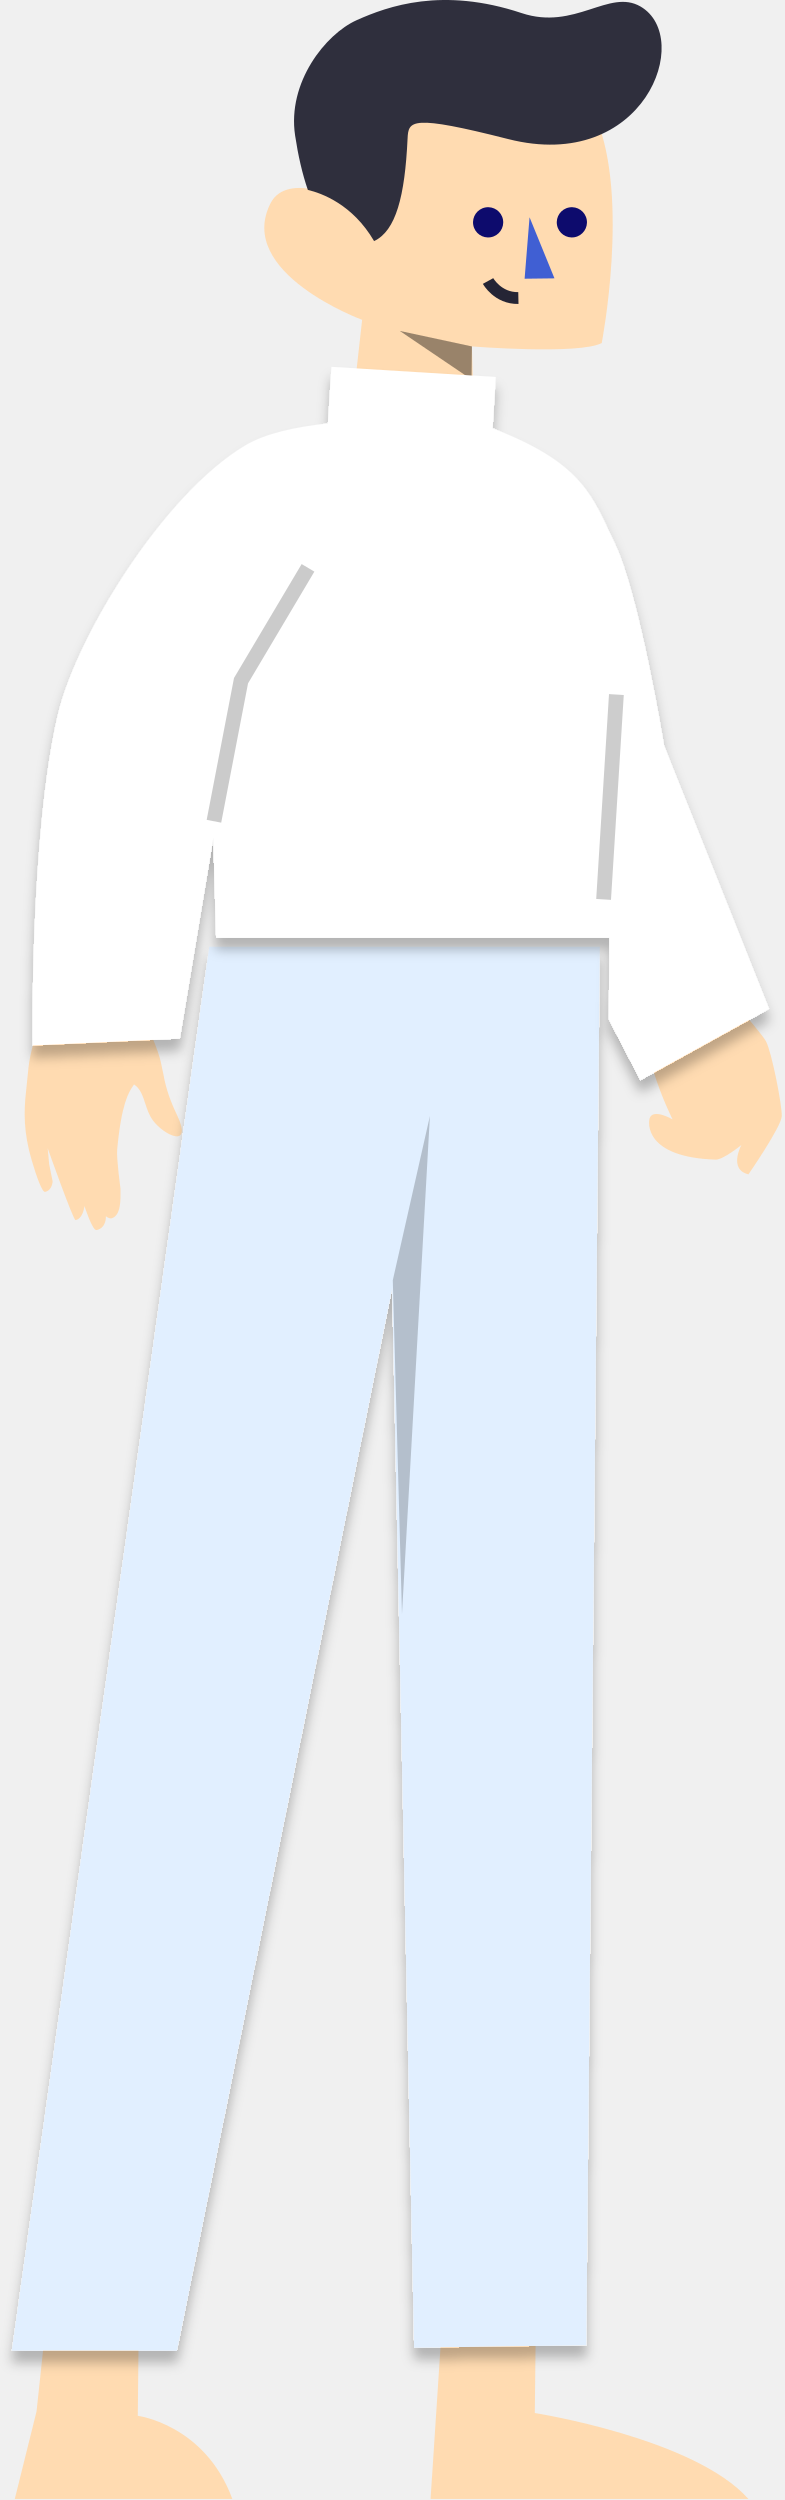
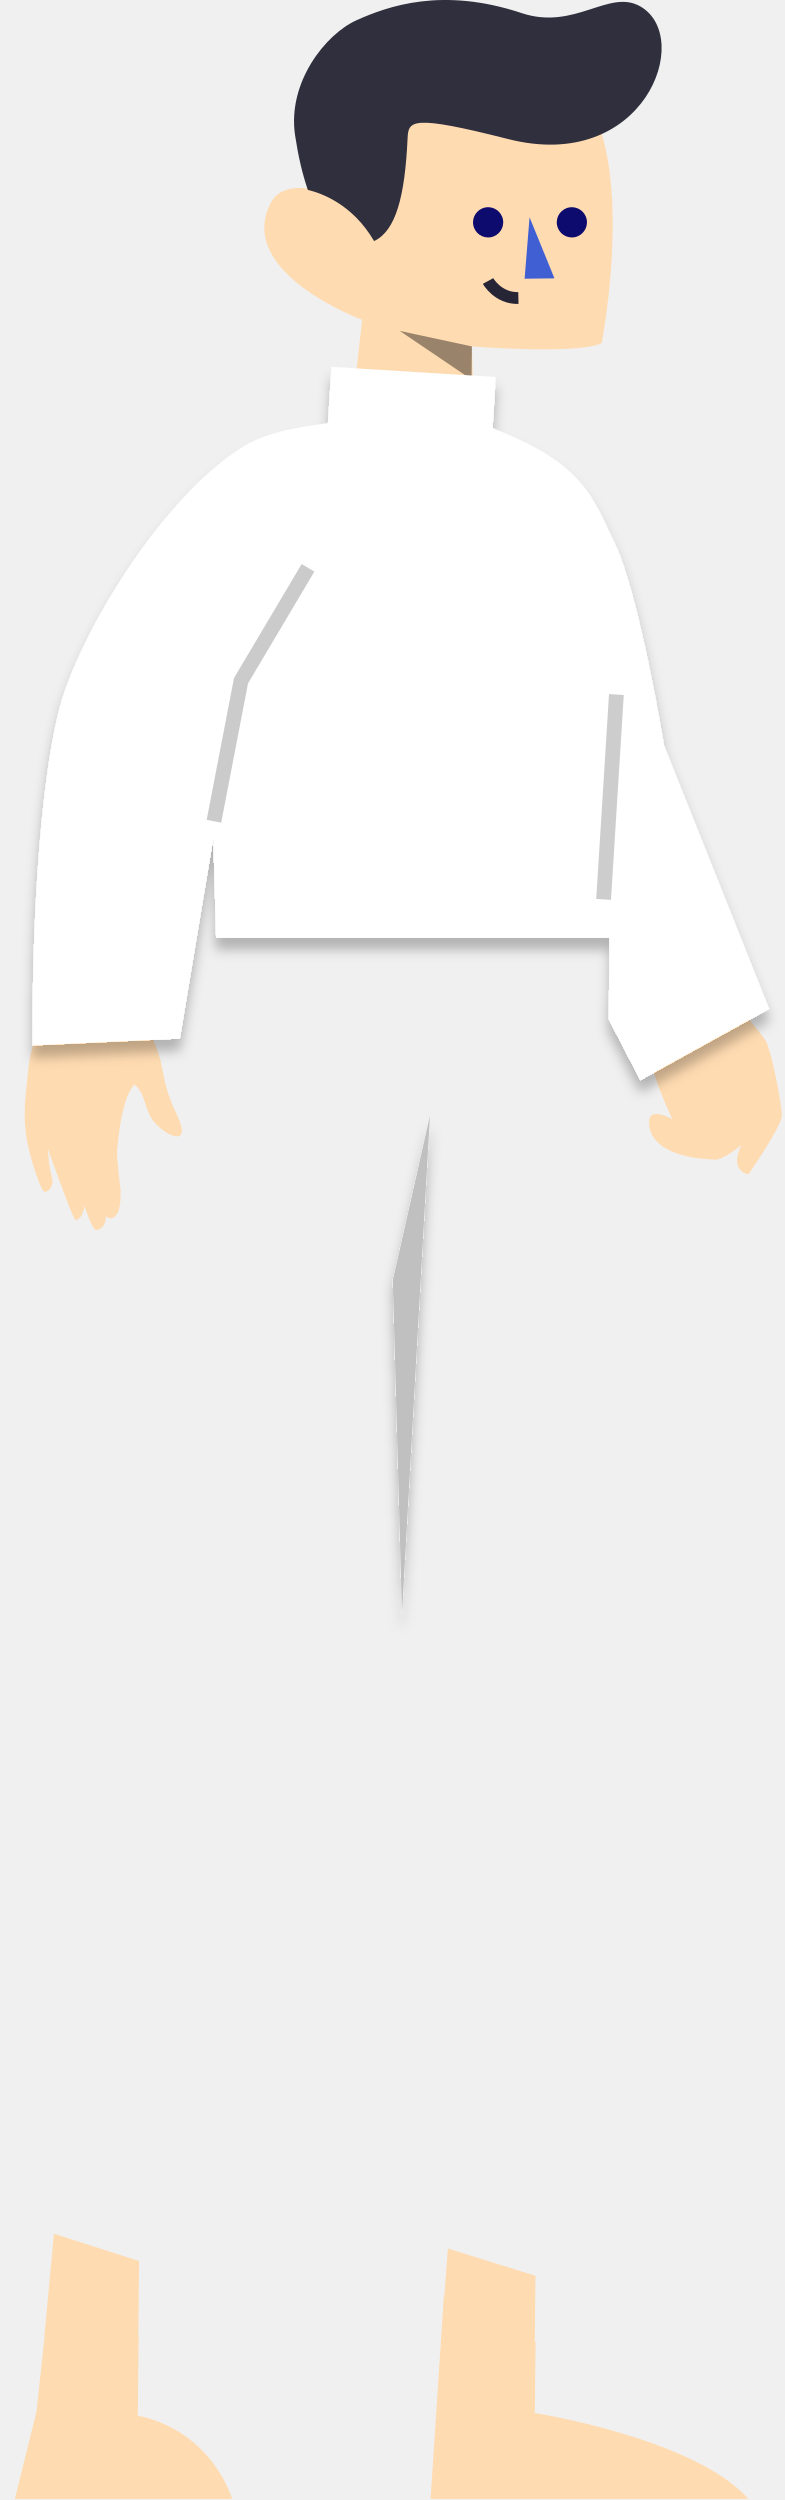
<svg xmlns="http://www.w3.org/2000/svg" width="265" height="845" viewBox="0 0 265 845" fill="none">
  <g id="Man 1">
    <g id="Man / Body">
      <path id="Skin" fill-rule="evenodd" clip-rule="evenodd" d="M159.504 117.092L160.365 146.906L118.036 147.264L122.398 108.109C122.398 108.109 79.444 92.238 91.457 68.668C97 57.791 118.207 66.404 120.777 74L125.053 30.129L201.335 39.072L201.563 40.124C212.835 67.149 203.384 115.951 203.384 115.951C195.651 119.977 159.504 117.092 159.504 117.092ZM235.501 324.415C235.501 324.415 222.031 326.052 219.468 331.88C212.134 348.551 227.33 378.355 227.33 378.355C227.33 378.355 220.892 374.557 219.611 377.879C219.039 379.356 217.747 391.163 241.868 391.959C244.43 392.043 250.591 387.007 250.591 387.007C250.591 387.007 246.099 395.298 252.977 396.927C252.977 396.927 264.062 380.872 264.232 377.299C264.401 373.726 260.843 355.641 258.919 351.989C256.996 348.336 235.501 324.415 235.501 324.415ZM18.238 755L47 764.234L46.755 789.567L46.854 789.572L46.574 816.54C46.574 816.54 69.287 819.502 78.532 844.641H5L12.354 815.049L15.077 789.524L15 789.52L18.238 755ZM151.387 760L181 769.216L180.751 791.448L181.041 791.594L180.761 815.605C180.761 815.605 234.686 824.084 252.965 844.64H145.532L149.014 791.524L149 791.523L149.105 790.139L150.032 776L150.17 776.07L151.387 760ZM44.404 336.688L48.777 344.989C48.777 344.989 51.008 348.813 53.344 355.485C54.208 357.952 54.619 360.065 55.05 362.278C55.785 366.051 56.577 370.115 59.761 376.723C65.496 388.621 55.238 383.715 51.559 378.521C50.351 376.815 49.709 374.856 49.093 372.976C48.246 370.39 47.448 367.955 45.293 366.533C45.186 366.704 45.067 366.882 44.937 367.075L44.936 367.076C43.564 369.121 41.059 372.851 39.606 388.535C39.321 391.613 40.716 401.6 40.716 401.6C40.719 401.822 40.723 402.061 40.727 402.315C40.783 405.488 40.879 410.903 37.724 411.786C36.88 412.022 35.781 411.089 35.781 411.089C35.781 411.089 36.111 414.994 32.63 415.772C31.26 416.077 28.543 407.646 28.543 407.646C28.543 407.646 28.128 411.927 25.528 412.403C24.793 412.538 16.115 388.11 16.115 388.11L16.637 393.627L17.789 399.278C17.789 399.278 17.696 402.32 15.253 402.858C14.283 403.072 12.421 397.997 10.676 392.03C7.962 382.743 8.017 375.764 8.815 368.824C9.009 367.138 9.147 365.678 9.273 364.337C9.776 359.003 10.101 355.553 13.084 347.334C14.625 343.091 17.981 336.679 19.76 333.945L44.404 336.688Z" fill="#FFDBB1" />
      <g id="Hair and Face">
        <path id="Mouth" d="M164.966 94.977C164.966 94.977 168.207 100.879 175.212 100.739" stroke="#252535" stroke-width="4" />
        <path id="neck shadow" opacity="0.399" fill-rule="evenodd" clip-rule="evenodd" d="M159.504 117.092L135.129 111.854L159.387 128.277L159.504 117.092Z" fill="black" />
        <path id="nose" fill-rule="evenodd" clip-rule="evenodd" d="M178.989 73.443L187.411 94.081L177.317 94.21L178.989 73.443Z" fill="#405FD3" />
        <path id="left eye" fill-rule="evenodd" clip-rule="evenodd" d="M170.006 74.237C170.508 77.016 168.666 79.677 165.894 80.179C163.121 80.682 160.466 78.836 159.965 76.058C159.463 73.278 161.304 70.618 164.077 70.115C166.851 69.613 169.504 71.458 170.006 74.237Z" fill="#0D0B6D" />
        <path id="right eye" fill-rule="evenodd" clip-rule="evenodd" d="M198.311 74.237C198.813 77.016 196.971 79.677 194.198 80.179C191.425 80.682 188.77 78.836 188.269 76.058C187.767 73.278 189.608 70.618 192.382 70.115C195.155 69.613 197.809 71.458 198.311 74.237Z" fill="#0D0B6D" />
        <path id="Hair" d="M126.441 81.488C119.208 69.082 108.744 65.299 104.047 64.189C102.174 58.762 100.746 52.469 99.742 45.775C97.052 27.861 110.048 11.516 120.545 6.823C131.171 2.073 149.493 -4.509 176.312 4.426C194.342 10.437 205.867 -3.954 216.477 2.192C234.607 12.697 217.743 58.69 171.772 47.006C138.888 38.648 138.043 40.745 137.761 46.82C136.849 66.458 133.794 78.01 126.441 81.488Z" fill="#2F2F3D" />
      </g>
    </g>
    <g id="Man / Bottom" filter="url(#filter0_d)">
-       <path id="Pants" d="M132.561 435.404L59.794 794.5H4L70.736 320H202.73L198.137 792.666L181.014 792.912L148.415 793.395H148.296L139.982 793.514L132.561 435.404Z" fill="#E1EFFF" />
+       <path id="Pants" d="M132.561 435.404L59.794 794.5H4L70.736 320H202.73L198.137 792.666L181.014 792.912L148.415 793.395H148.296L139.982 793.514L132.561 435.404Z" fill="FFFFFF" />
      <path id="Stroke 1" opacity="0.201" fill-rule="evenodd" clip-rule="evenodd" d="M132.761 432.743L145.313 377.189L135.869 545.613L132.761 432.743Z" fill="black" />
    </g>
    <g id="Man / Top" filter="url(#filter1_d)">
      <path id="Sweater" d="M110.828 143.133L112.024 124L167.573 127.429L166.489 144.786C197.662 156.721 200.355 168.378 207.819 183.702C215.993 200.486 224.468 252.03 224.468 252.03L259.968 341.005L216.448 365.083L205.746 344.478L206.014 316.981L73.029 316.977L72.099 283.117L60.769 351.036L11.029 353.372C11.029 353.372 10.044 282.637 19.515 241.718C25.544 215.653 55.004 167.219 82.9 150.565C89.712 146.497 99.938 144.269 110.828 143.133V143.133Z" fill="#FFFFFF" />
      <g id="Strokes">
        <path id="Stroke 2" opacity="0.204" d="M72.31 277.585L81.464 230.067L104.106 191.933" stroke="black" stroke-width="5" />
        <path id="Stroke 1_2" opacity="0.199" d="M204.015 303.999L208.34 234.759" stroke="black" stroke-width="5" />
      </g>
    </g>
  </g>
  <defs>
    <filter id="filter0_d" x="0" y="320" width="207" height="483" filterUnits="userSpaceOnUse" color-interpolation-filters="sRGB">
      <feFlood flood-opacity="0" result="BackgroundImageFix" />
      <feColorMatrix in="SourceAlpha" type="matrix" values="0 0 0 0 0 0 0 0 0 0 0 0 0 0 0 0 0 0 127 0" result="hardAlpha" />
      <feOffset dy="4" />
      <feGaussianBlur stdDeviation="2" />
      <feComposite in2="hardAlpha" operator="out" />
      <feColorMatrix type="matrix" values="0 0 0 0 0 0 0 0 0 0 0 0 0 0 0 0 0 0 0.25 0" />
      <feBlend mode="normal" in2="BackgroundImageFix" result="effect1_dropShadow" />
      <feBlend mode="normal" in="SourceGraphic" in2="effect1_dropShadow" result="shape" />
    </filter>
    <filter id="filter1_d" x="1" y="101" width="262.968" height="272.083" filterUnits="userSpaceOnUse" color-interpolation-filters="sRGB">
      <feFlood flood-opacity="0" result="BackgroundImageFix" />
      <feColorMatrix in="SourceAlpha" type="matrix" values="0 0 0 0 0 0 0 0 0 0 0 0 0 0 0 0 0 0 127 0" result="hardAlpha" />
      <feOffset dy="4" />
      <feGaussianBlur stdDeviation="2" />
      <feComposite in2="hardAlpha" operator="out" />
      <feColorMatrix type="matrix" values="0 0 0 0 0 0 0 0 0 0 0 0 0 0 0 0 0 0 0.25 0" />
      <feBlend mode="normal" in2="BackgroundImageFix" result="effect1_dropShadow" />
      <feBlend mode="normal" in="SourceGraphic" in2="effect1_dropShadow" result="shape" />
    </filter>
  </defs>
</svg>
